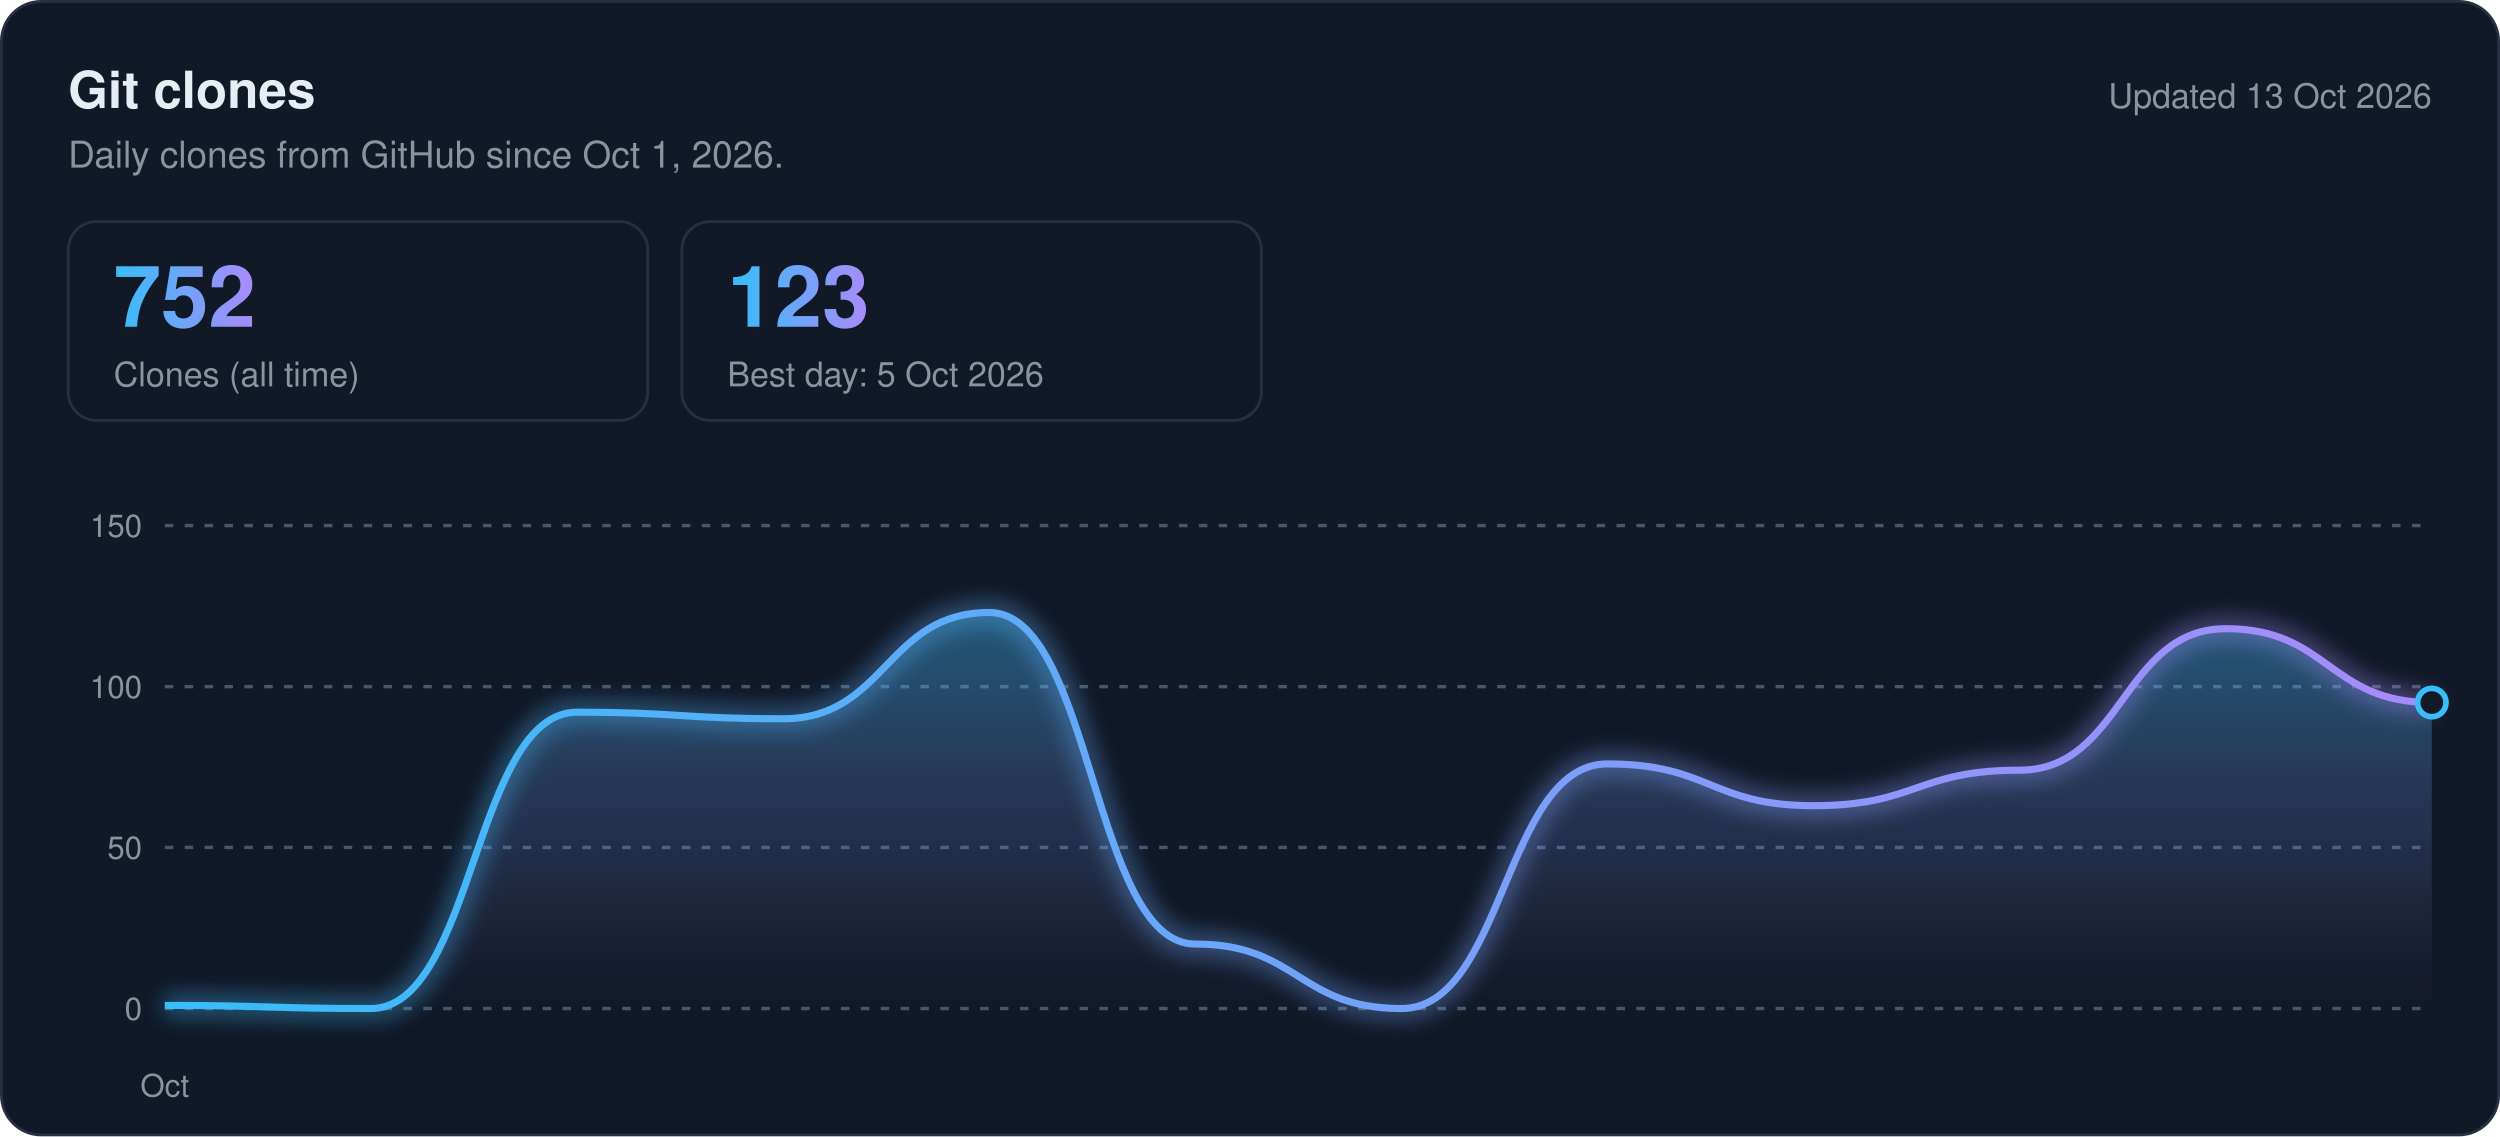
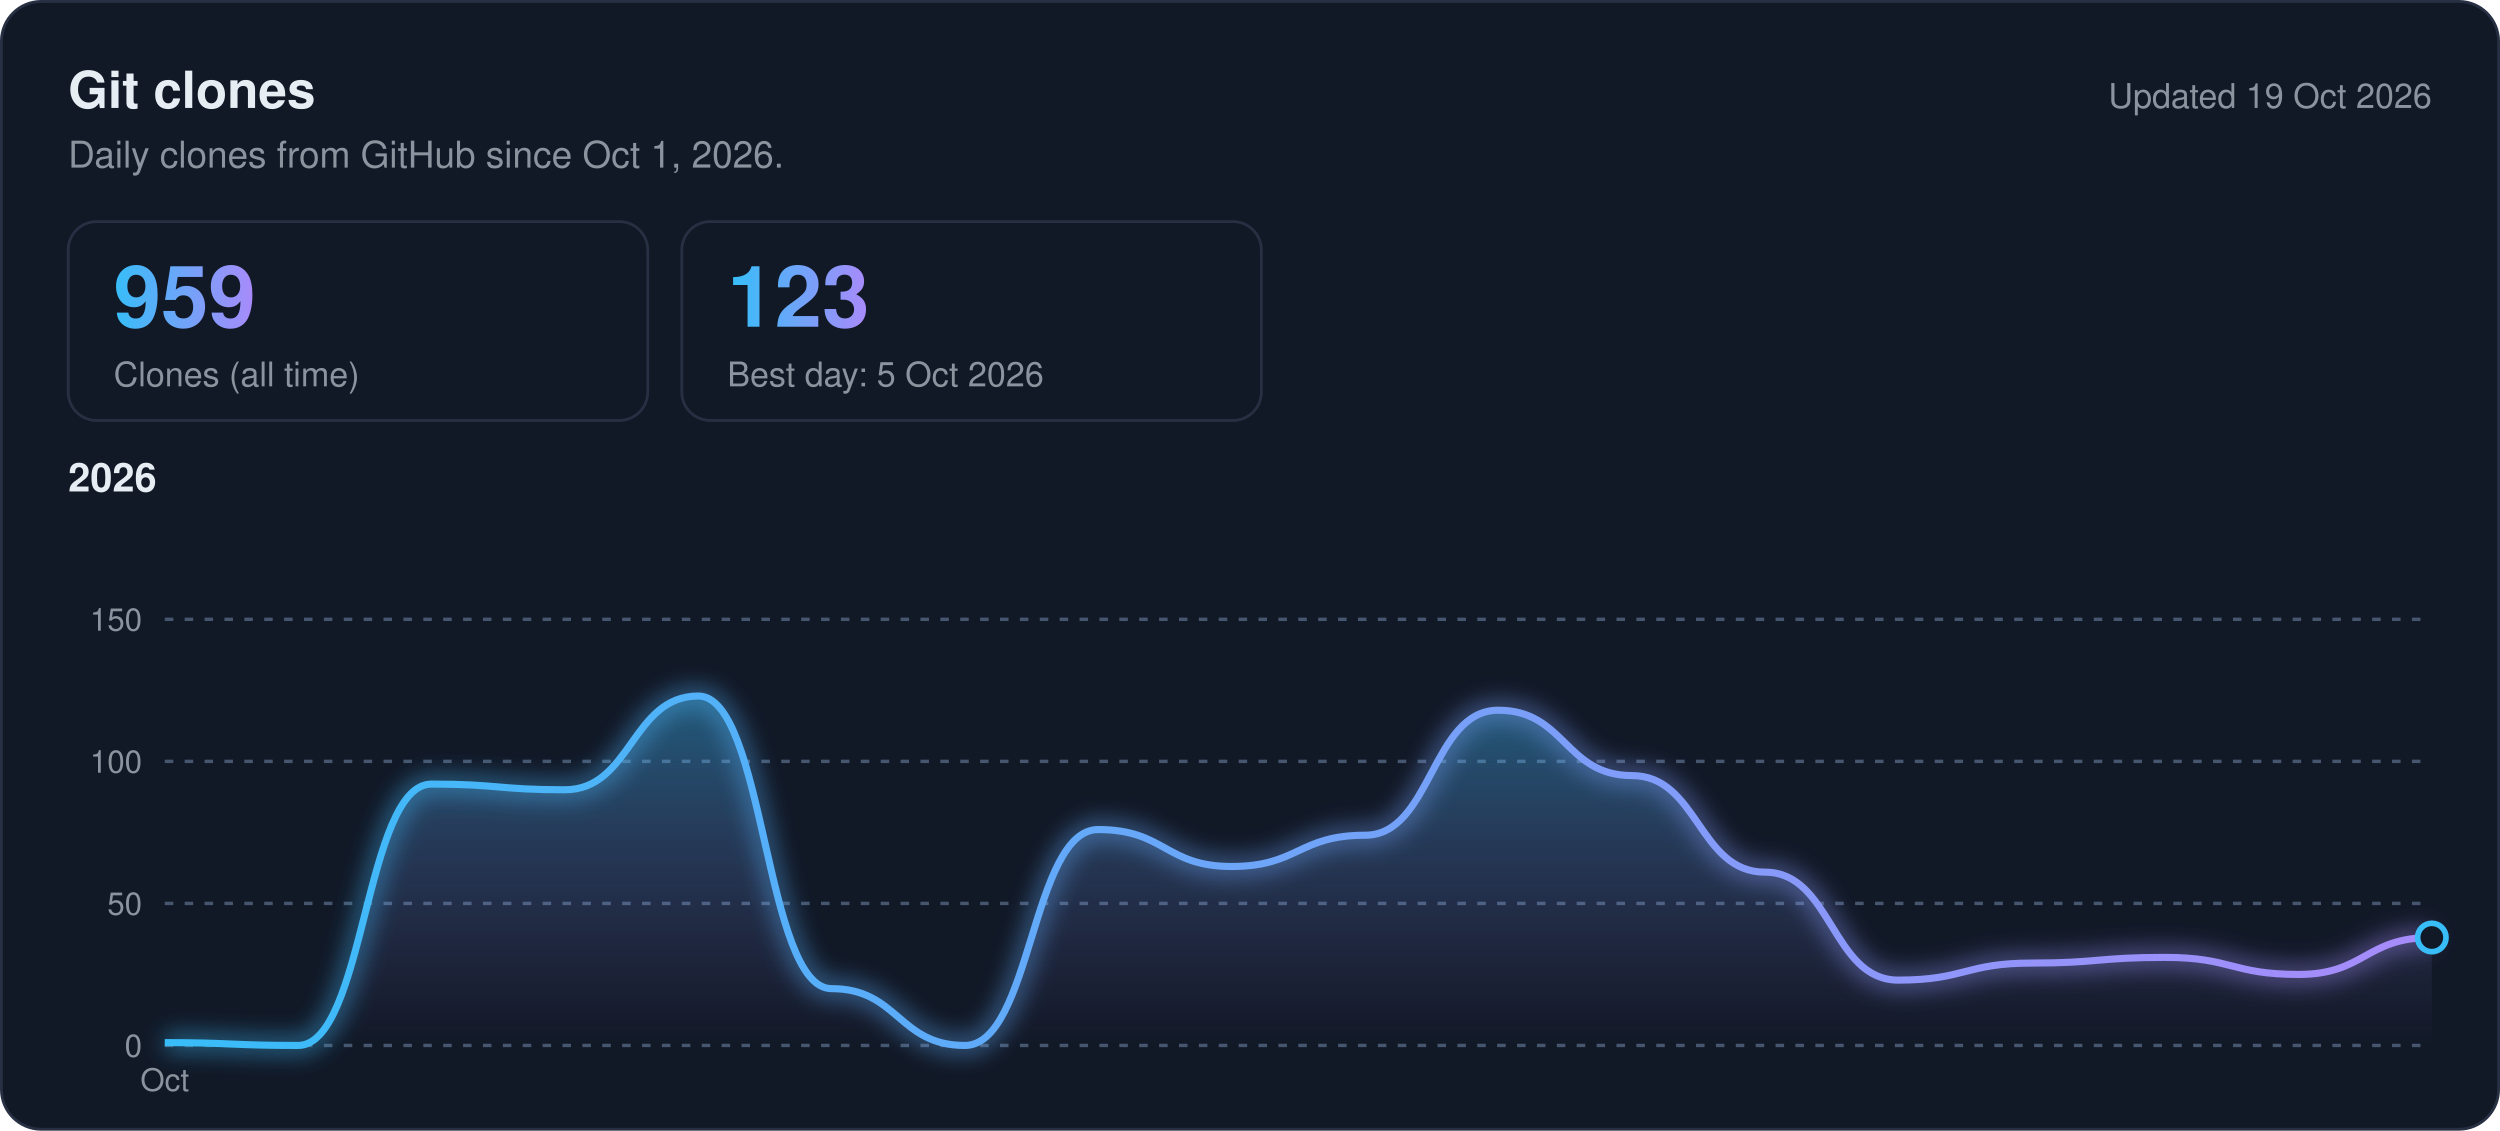
- <svg xmlns="http://www.w3.org/2000/svg" viewBox="0 0 880 400" width="880" height="400" role="img" aria-label="Git clones" font-family="'Segoe UI', system-ui, -apple-system, Helvetica, Arial, sans-serif">
+ <svg xmlns="http://www.w3.org/2000/svg" viewBox="0 0 880 398" width="880" height="398" role="img" aria-label="Git clones" font-family="'Segoe UI', system-ui, -apple-system, Helvetica, Arial, sans-serif">
  <style>@keyframes draw{from{stroke-dasharray:1;stroke-dashoffset:1}to{stroke-dasharray:1;stroke-dashoffset:0}}@keyframes fade{from{opacity:0}}.ln,.gw{animation:draw 2.2s ease-out .2s backwards}.fd{animation:fade 1.4s ease 1.2s backwards}@media (prefers-reduced-motion:reduce){.lwv{display:none}}@media (prefers-reduced-motion:reduce){*{animation:none!important}}</style>
  <defs>
    <linearGradient id="lg" x1="0" x2="1">
      <stop offset="0" stop-color="#38bdf8" />
      <stop offset="1" stop-color="#a78bfa" />
    </linearGradient>
    <linearGradient id="ag" x1="0" x2="0" y1="0" y2="1">
      <stop offset="0" stop-color="#38bdf8" stop-opacity=".4" />
      <stop offset="1" stop-color="#a78bfa" stop-opacity="0" />
    </linearGradient>
    <filter id="gw" x="-5%" y="-30%" width="110%" height="160%">
      <feGaussianBlur stdDeviation="4" />
    </filter>
-     <linearGradient id="wv" gradientUnits="userSpaceOnUse" x1="0" y1="0" x2="880" y2="0" gradientTransform="translate(-90,0)">
+     <linearGradient id="wv0" gradientUnits="userSpaceOnUse" x1="0" y1="0" x2="880" y2="0" gradientTransform="translate(-20,0)">
      <stop offset="0" stop-color="#fff" stop-opacity="0" />
      <stop offset=".04" stop-color="#fff" stop-opacity="0" />
      <stop offset=".08" stop-color="#fff" stop-opacity="1" />
      <stop offset=".086" stop-color="#fff" stop-opacity="0" />
      <stop offset="1" stop-color="#fff" stop-opacity="0" />
-       <animateTransform attributeName="gradientTransform" type="translate" from="-90 0" to="970 0" dur="10s" begin="2.4s" repeatCount="indefinite" />
+       <animateTransform attributeName="gradientTransform" type="translate" values="-20 0;825 0" keyTimes="0;1" dur="8s" begin="2.4s" repeatCount="indefinite" />
    </linearGradient>
  </defs>
-   <rect x=".5" y=".5" width="879" height="399" rx="14" fill="#111826" stroke="#263042" />
+   <rect x=".5" y=".5" width="879" height="397" rx="14" fill="#111826" stroke="#263042" />
  <text x="24" y="38" font-size="18" font-weight="700" fill="#e6edf3">Git clones</text>
  <text x="24" y="59" font-size="13" fill="#8b949e">Daily clones from GitHub since Oct 1, 2026.</text>
-   <text x="856" y="38" font-size="12" fill="#8b949e" text-anchor="end">Updated 13 Oct 2026</text>
+   <text x="856" y="38" font-size="12" fill="#8b949e" text-anchor="end">Updated 19 Oct 2026</text>
  <rect x="24" y="78" width="204" height="70" rx="10" fill="none" stroke="#263042" />
-   <text x="40" y="115" font-size="30" font-weight="700" fill="url(#lg)">752</text>
+   <text x="40" y="115" font-size="30" font-weight="700" fill="url(#lg)">959</text>
  <text x="40" y="136" font-size="12" fill="#8b949e">Clones (all time)</text>
  <rect x="240" y="78" width="204" height="70" rx="10" fill="none" stroke="#263042" />
  <text x="256" y="115" font-size="30" font-weight="700" fill="url(#lg)">123</text>
  <text x="256" y="136" font-size="12" fill="#8b949e">Best day: 5 Oct 2026</text>
-   <line x1="58" x2="856" y1="355.0" y2="355.0" stroke="#46566e" stroke-width="1.2" stroke-dasharray="3 4" />
-   <text x="50" y="359.0" font-size="11" fill="#8b949e" text-anchor="end">0</text>
-   <line x1="58" x2="856" y1="298.3" y2="298.3" stroke="#46566e" stroke-width="1.2" stroke-dasharray="3 4" />
-   <text x="50" y="302.3" font-size="11" fill="#8b949e" text-anchor="end">50</text>
-   <line x1="58" x2="856" y1="241.7" y2="241.7" stroke="#46566e" stroke-width="1.2" stroke-dasharray="3 4" />
-   <text x="50" y="245.7" font-size="11" fill="#8b949e" text-anchor="end">100</text>
-   <line x1="58" x2="856" y1="185.0" y2="185.0" stroke="#46566e" stroke-width="1.2" stroke-dasharray="3 4" />
-   <text x="50" y="189.0" font-size="11" fill="#8b949e" text-anchor="end">150</text>
-   <text x="58.0" y="386" font-size="11" fill="#8b949e" text-anchor="middle">Oct</text>
-   <path class="fd" d="M58.0,353.9C94.3,353.9 94.3,355.0 130.5,355.0C166.8,355.0 166.8,250.7 203.1,250.7C239.4,250.7 239.4,253.0 275.6,253.0C311.9,253.0 311.9,215.6 348.2,215.6C384.5,215.6 384.5,332.3 420.7,332.3C457.0,332.3 457.0,355.0 493.3,355.0C529.5,355.0 529.5,268.9 565.8,268.9C602.1,268.9 602.1,283.6 638.4,283.6C674.6,283.6 674.6,271.1 710.9,271.1C747.2,271.1 747.2,221.3 783.5,221.3C819.7,221.3 819.7,247.3 856.0,247.3L856.0,355.0L58.0,355.0Z" fill="url(#ag)" />
-   <path class="gw" d="M58.0,353.9C94.3,353.9 94.3,355.0 130.5,355.0C166.8,355.0 166.8,250.7 203.1,250.7C239.4,250.7 239.4,253.0 275.6,253.0C311.9,253.0 311.9,215.6 348.2,215.6C384.5,215.6 384.5,332.3 420.7,332.3C457.0,332.3 457.0,355.0 493.3,355.0C529.5,355.0 529.5,268.9 565.8,268.9C602.1,268.9 602.1,283.6 638.4,283.6C674.6,283.6 674.6,271.1 710.9,271.1C747.2,271.1 747.2,221.3 783.5,221.3C819.7,221.3 819.7,247.3 856.0,247.3" pathLength="1" fill="none" stroke="url(#lg)" stroke-width="7" stroke-opacity=".45" filter="url(#gw)" />
-   <path class="ln" d="M58.0,353.9C94.3,353.9 94.3,355.0 130.5,355.0C166.8,355.0 166.8,250.7 203.1,250.7C239.4,250.7 239.4,253.0 275.6,253.0C311.9,253.0 311.9,215.6 348.2,215.6C384.5,215.6 384.5,332.3 420.7,332.3C457.0,332.3 457.0,355.0 493.3,355.0C529.5,355.0 529.5,268.9 565.8,268.9C602.1,268.9 602.1,283.6 638.4,283.6C674.6,283.6 674.6,271.1 710.9,271.1C747.2,271.1 747.2,221.3 783.5,221.3C819.7,221.3 819.7,247.3 856.0,247.3" pathLength="1" fill="none" stroke="url(#lg)" stroke-width="2.5" stroke-linejoin="round" />
-   <path class="lwv" d="M58.0,353.9C94.3,353.9 94.3,355.0 130.5,355.0C166.8,355.0 166.8,250.7 203.1,250.7C239.4,250.7 239.4,253.0 275.6,253.0C311.9,253.0 311.9,215.6 348.2,215.6C384.5,215.6 384.5,332.3 420.7,332.3C457.0,332.3 457.0,355.0 493.3,355.0C529.5,355.0 529.5,268.9 565.8,268.9C602.1,268.9 602.1,283.6 638.4,283.6C674.6,283.6 674.6,271.1 710.9,271.1C747.2,271.1 747.2,221.3 783.5,221.3C819.7,221.3 819.7,247.3 856.0,247.3" fill="none" stroke="url(#wv)" stroke-width="5.5" stroke-linecap="round" filter="url(#gw)" />
-   <path class="lwv" d="M58.0,353.9C94.3,353.9 94.3,355.0 130.5,355.0C166.8,355.0 166.8,250.7 203.1,250.7C239.4,250.7 239.4,253.0 275.6,253.0C311.9,253.0 311.9,215.6 348.2,215.6C384.5,215.6 384.5,332.3 420.7,332.3C457.0,332.3 457.0,355.0 493.3,355.0C529.5,355.0 529.5,268.9 565.8,268.9C602.1,268.9 602.1,283.6 638.4,283.6C674.6,283.6 674.6,271.1 710.9,271.1C747.2,271.1 747.2,221.3 783.5,221.3C819.7,221.3 819.7,247.3 856.0,247.3" fill="none" stroke="url(#wv)" stroke-width="2" stroke-linecap="round" />
-   <circle class="fd" cx="856.0" cy="247.3" r="5" fill="#111826" stroke="#38bdf8" stroke-width="2" />
+   <text x="24" y="173" font-size="14" font-weight="700" fill="#e6edf3">2026</text>
+   <line x1="58" x2="856" y1="368.0" y2="368.0" stroke="#46566e" stroke-width="1.2" stroke-dasharray="3 4" />
+   <text x="50" y="372.0" font-size="11" fill="#8b949e" text-anchor="end">0</text>
+   <line x1="58" x2="856" y1="318.0" y2="318.0" stroke="#46566e" stroke-width="1.2" stroke-dasharray="3 4" />
+   <text x="50" y="322.0" font-size="11" fill="#8b949e" text-anchor="end">50</text>
+   <line x1="58" x2="856" y1="268.0" y2="268.0" stroke="#46566e" stroke-width="1.2" stroke-dasharray="3 4" />
+   <text x="50" y="272.0" font-size="11" fill="#8b949e" text-anchor="end">100</text>
+   <line x1="58" x2="856" y1="218.0" y2="218.0" stroke="#46566e" stroke-width="1.2" stroke-dasharray="3 4" />
+   <text x="50" y="222.0" font-size="11" fill="#8b949e" text-anchor="end">150</text>
+   <text x="58.0" y="384" font-size="11" fill="#8b949e" text-anchor="middle">Oct</text>
+   <path class="fd" d="M58.0,367.0C81.5,367.0 81.5,368.0 104.9,368.0C128.4,368.0 128.4,276.0 151.9,276.0C175.4,276.0 175.4,278.0 198.8,278.0C222.3,278.0 222.3,245.0 245.8,245.0C269.2,245.0 269.2,348.0 292.7,348.0C316.2,348.0 316.2,368.0 339.6,368.0C363.1,368.0 363.1,292.0 386.6,292.0C410.1,292.0 410.1,305.0 433.5,305.0C457.0,305.0 457.0,294.0 480.5,294.0C503.9,294.0 503.9,250.0 527.4,250.0C550.9,250.0 550.9,273.0 574.4,273.0C597.8,273.0 597.8,307.0 621.3,307.0C644.8,307.0 644.8,345.0 668.2,345.0C691.7,345.0 691.7,339.0 715.2,339.0C738.6,339.0 738.6,337.0 762.1,337.0C785.6,337.0 785.6,343.0 809.1,343.0C832.5,343.0 832.5,330.0 856.0,330.0L856.0,368.0L58.0,368.0Z" fill="url(#ag)" style="animation-delay:1.20s" />
+   <path class="gw" d="M58.0,367.0C81.5,367.0 81.5,368.0 104.9,368.0C128.4,368.0 128.4,276.0 151.9,276.0C175.4,276.0 175.4,278.0 198.8,278.0C222.3,278.0 222.3,245.0 245.8,245.0C269.2,245.0 269.2,348.0 292.7,348.0C316.2,348.0 316.2,368.0 339.6,368.0C363.1,368.0 363.1,292.0 386.6,292.0C410.1,292.0 410.1,305.0 433.5,305.0C457.0,305.0 457.0,294.0 480.5,294.0C503.9,294.0 503.9,250.0 527.4,250.0C550.9,250.0 550.9,273.0 574.4,273.0C597.8,273.0 597.8,307.0 621.3,307.0C644.8,307.0 644.8,345.0 668.2,345.0C691.7,345.0 691.7,339.0 715.2,339.0C738.6,339.0 738.6,337.0 762.1,337.0C785.6,337.0 785.6,343.0 809.1,343.0C832.5,343.0 832.5,330.0 856.0,330.0" pathLength="1" fill="none" stroke="url(#lg)" stroke-width="7" stroke-opacity=".45" filter="url(#gw)" style="animation-delay:0.20s" />
+   <path class="ln" d="M58.0,367.0C81.5,367.0 81.5,368.0 104.9,368.0C128.4,368.0 128.4,276.0 151.9,276.0C175.4,276.0 175.4,278.0 198.8,278.0C222.3,278.0 222.3,245.0 245.8,245.0C269.2,245.0 269.2,348.0 292.7,348.0C316.2,348.0 316.2,368.0 339.6,368.0C363.1,368.0 363.1,292.0 386.6,292.0C410.1,292.0 410.1,305.0 433.5,305.0C457.0,305.0 457.0,294.0 480.5,294.0C503.9,294.0 503.9,250.0 527.4,250.0C550.9,250.0 550.9,273.0 574.4,273.0C597.8,273.0 597.8,307.0 621.3,307.0C644.8,307.0 644.8,345.0 668.2,345.0C691.7,345.0 691.7,339.0 715.2,339.0C738.6,339.0 738.6,337.0 762.1,337.0C785.6,337.0 785.6,343.0 809.1,343.0C832.5,343.0 832.5,330.0 856.0,330.0" pathLength="1" fill="none" stroke="url(#lg)" stroke-width="2.5" stroke-linejoin="round" style="animation-delay:0.20s" />
+   <path class="lwv" d="M58.0,367.0C81.5,367.0 81.5,368.0 104.9,368.0C128.4,368.0 128.4,276.0 151.9,276.0C175.4,276.0 175.4,278.0 198.8,278.0C222.3,278.0 222.3,245.0 245.8,245.0C269.2,245.0 269.2,348.0 292.7,348.0C316.2,348.0 316.2,368.0 339.6,368.0C363.1,368.0 363.1,292.0 386.6,292.0C410.1,292.0 410.1,305.0 433.5,305.0C457.0,305.0 457.0,294.0 480.5,294.0C503.9,294.0 503.9,250.0 527.4,250.0C550.9,250.0 550.9,273.0 574.4,273.0C597.8,273.0 597.8,307.0 621.3,307.0C644.8,307.0 644.8,345.0 668.2,345.0C691.7,345.0 691.7,339.0 715.2,339.0C738.6,339.0 738.6,337.0 762.1,337.0C785.6,337.0 785.6,343.0 809.1,343.0C832.5,343.0 832.5,330.0 856.0,330.0" fill="none" stroke="url(#wv0)" stroke-width="5.5" stroke-linecap="round" filter="url(#gw)" />
+   <path class="lwv" d="M58.0,367.0C81.5,367.0 81.5,368.0 104.9,368.0C128.4,368.0 128.4,276.0 151.9,276.0C175.4,276.0 175.4,278.0 198.8,278.0C222.3,278.0 222.3,245.0 245.8,245.0C269.2,245.0 269.2,348.0 292.7,348.0C316.2,348.0 316.2,368.0 339.6,368.0C363.1,368.0 363.1,292.0 386.6,292.0C410.1,292.0 410.1,305.0 433.5,305.0C457.0,305.0 457.0,294.0 480.5,294.0C503.9,294.0 503.9,250.0 527.4,250.0C550.9,250.0 550.9,273.0 574.4,273.0C597.8,273.0 597.8,307.0 621.3,307.0C644.8,307.0 644.8,345.0 668.2,345.0C691.7,345.0 691.7,339.0 715.2,339.0C738.6,339.0 738.6,337.0 762.1,337.0C785.6,337.0 785.6,343.0 809.1,343.0C832.5,343.0 832.5,330.0 856.0,330.0" fill="none" stroke="url(#wv0)" stroke-width="2" stroke-linecap="round" />
+   <circle class="fd" cx="856.0" cy="330.0" r="5" fill="#111826" stroke="#38bdf8" stroke-width="2" style="animation-delay:1.20s" />
</svg>
